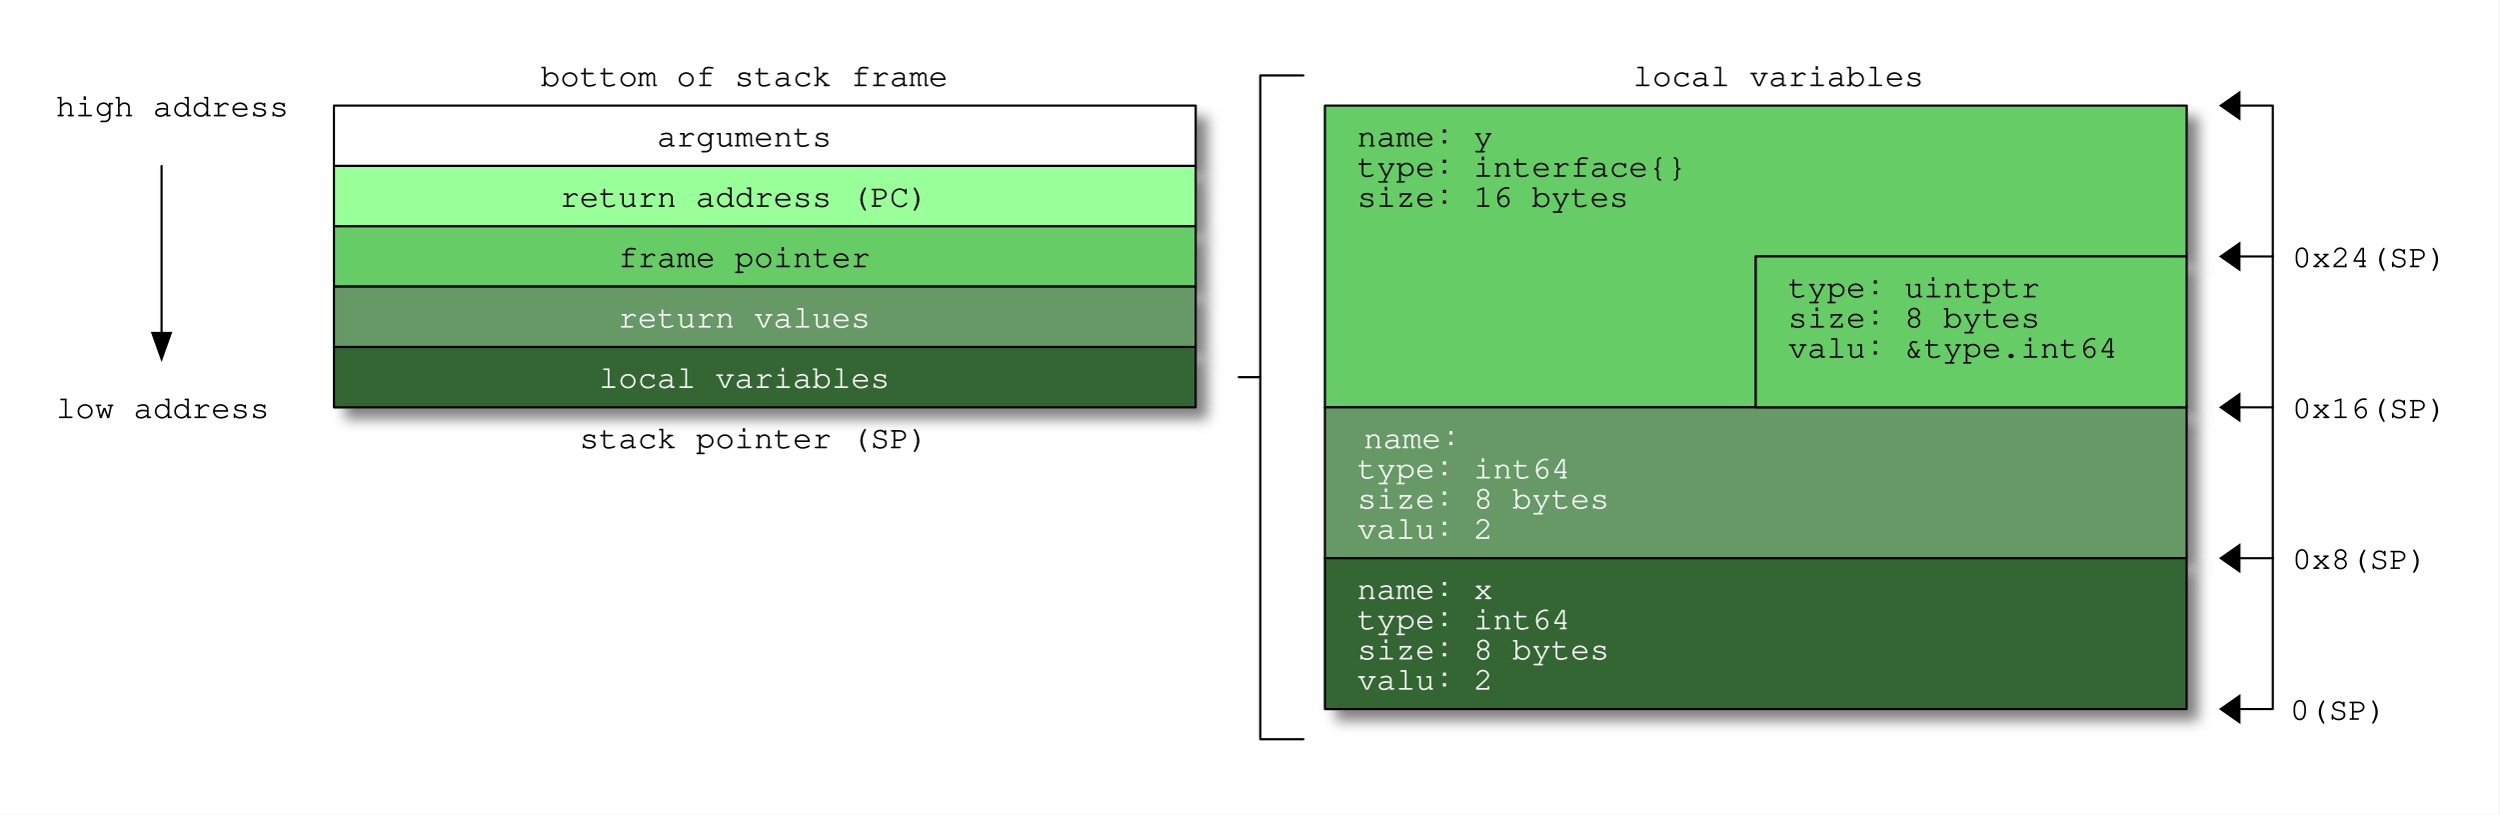
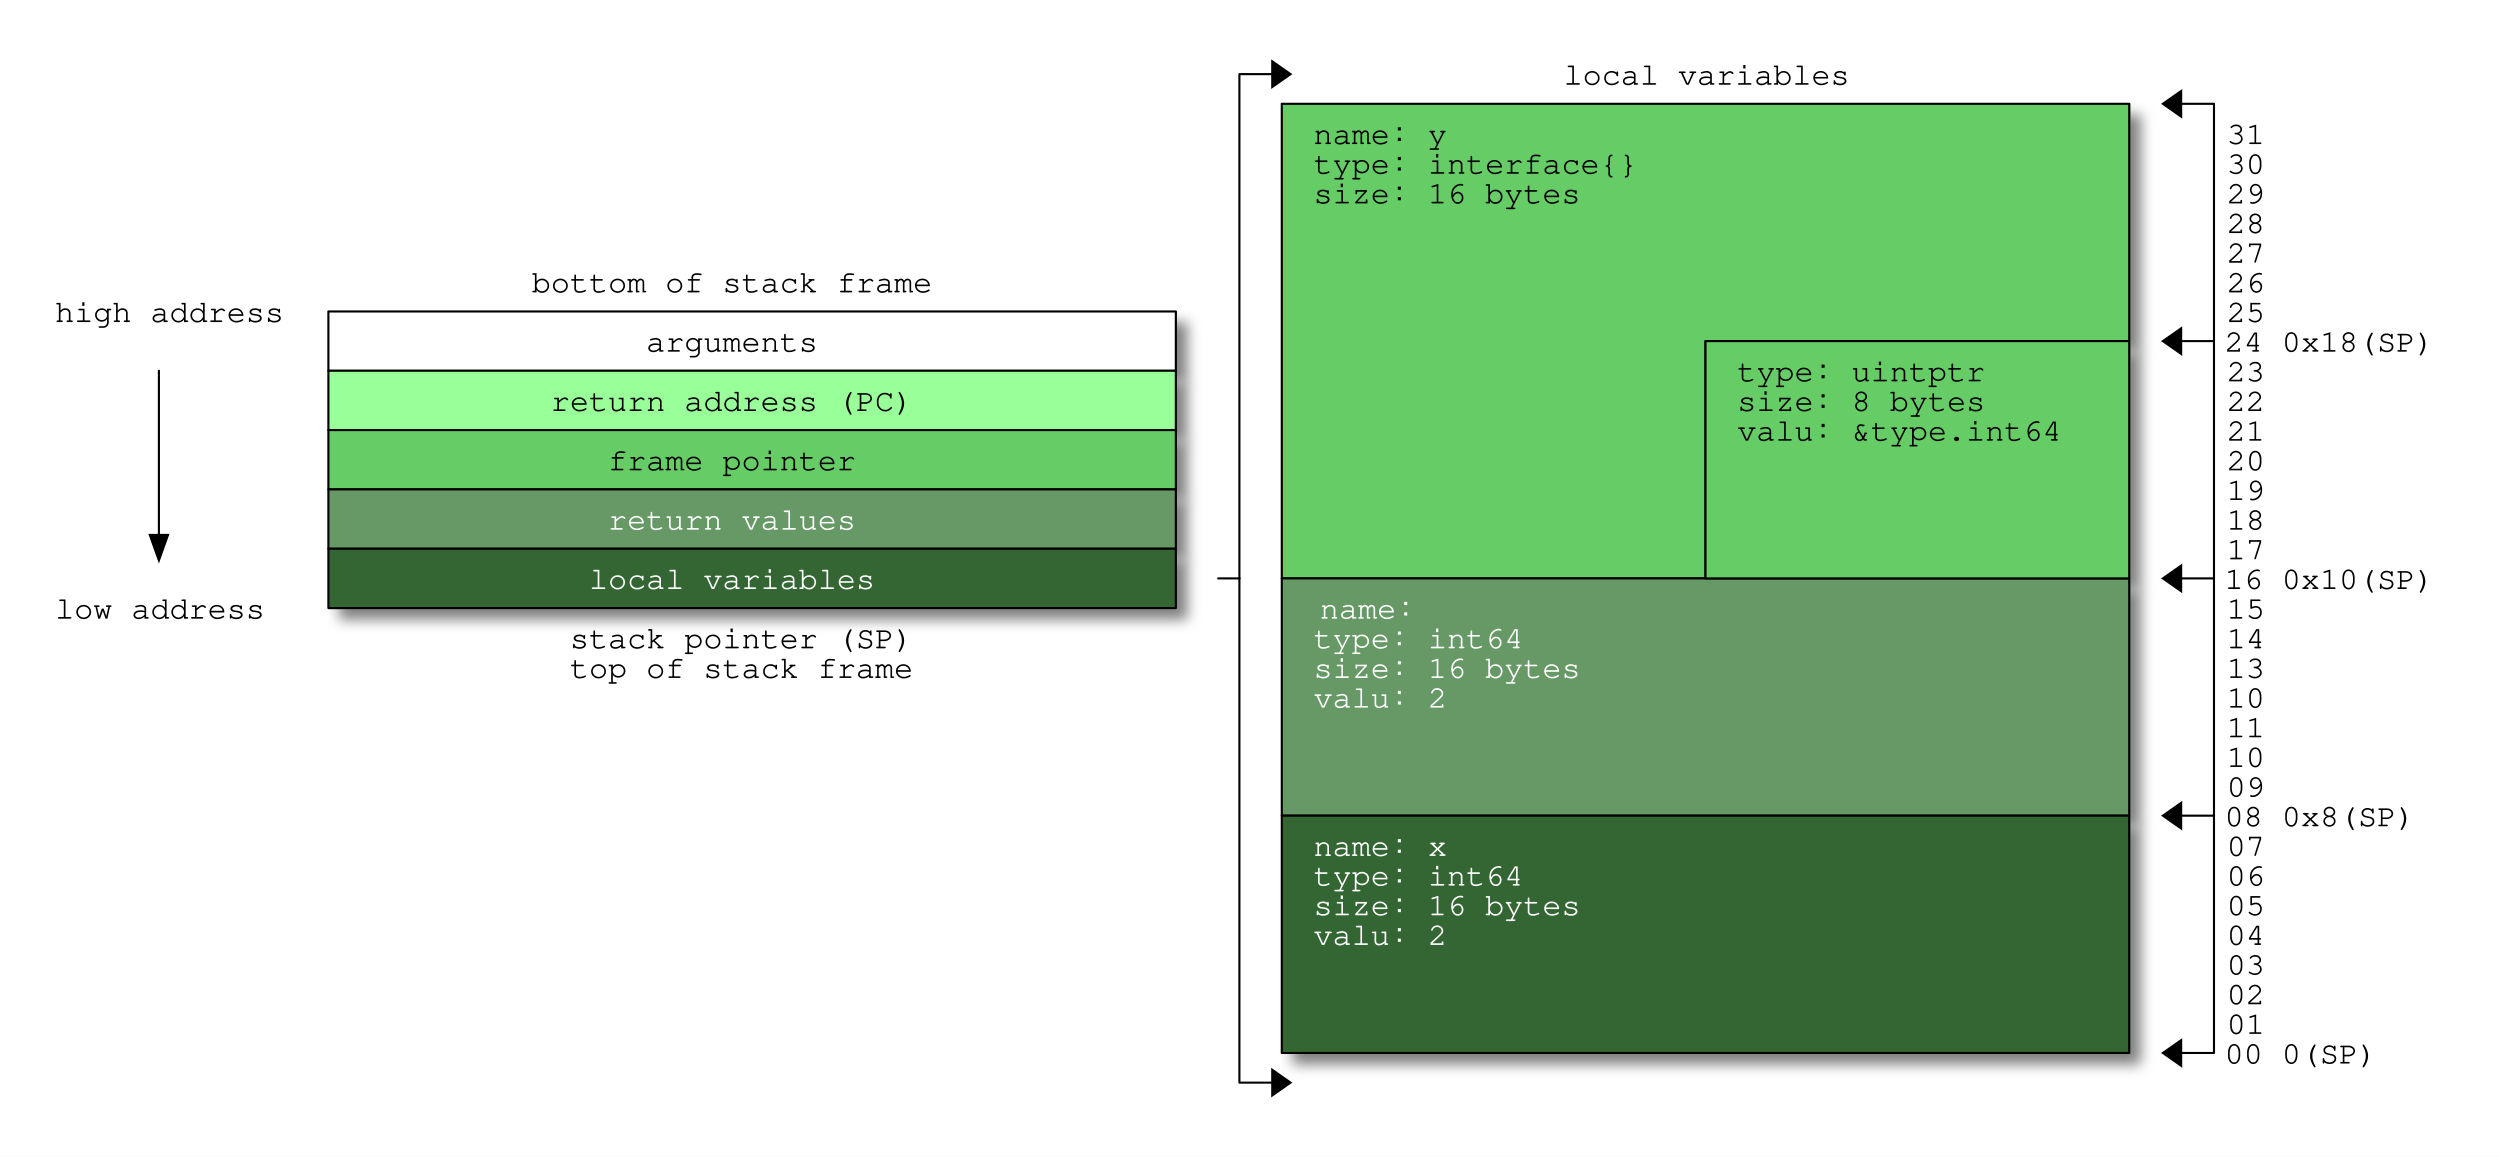
- <svg xmlns="http://www.w3.org/2000/svg" width="1160" height="378" shape-rendering="geometricPrecision" version="1.0">
+ <svg xmlns="http://www.w3.org/2000/svg" width="1180" height="546" shape-rendering="geometricPrecision" version="1.0">
  <defs>
    <filter id="f2" x="0" y="0" width="200%" height="200%">
      <feOffset result="offOut" in="SourceGraphic" dx="5" dy="5" />
      <feGaussianBlur result="blurOut" in="offOut" stdDeviation="3" />
      <feBlend in="SourceGraphic" in2="blurOut" mode="normal" />
    </filter>
  </defs>
  <g stroke-width="1" stroke-linecap="square" stroke-linejoin="round">
-     <rect x="0" y="0" width="1160" height="378" style="fill: #ffffff" />
-     <path stroke="gray" fill="gray" filter="url(#f2)" d="M615.0 189.0 L615.0 49.0 L1015.0 49.0 L1015.0 119.0 L815.0 119.0 L815.0 189.0 z" />
-     <path stroke="gray" fill="gray" filter="url(#f2)" d="M615.0 189.0 L1015.0 189.0 L1015.0 259.0 L615.0 259.0 z" />
-     <path stroke="gray" fill="gray" filter="url(#f2)" d="M615.0 259.0 L1015.0 259.0 L1015.0 329.0 L615.0 329.0 z" />
-     <path stroke="gray" fill="gray" filter="url(#f2)" d="M1015.0 119.0 L1015.0 189.0 L815.0 189.0 L815.0 119.0 z" />
-     <path stroke="gray" fill="gray" filter="url(#f2)" d="M155.0 77.0 L555.0 77.0 L555.0 49.0 L155.0 49.0 z" />
-     <path stroke="gray" fill="gray" filter="url(#f2)" d="M155.0 105.0 L555.0 105.0 L555.0 77.0 L155.0 77.0 z" />
-     <path stroke="gray" fill="gray" filter="url(#f2)" d="M155.0 133.0 L155.0 105.0 L555.0 105.0 L555.0 133.0 z" />
-     <path stroke="gray" fill="gray" filter="url(#f2)" d="M155.0 161.0 L155.0 133.0 L555.0 133.0 L555.0 161.0 z" />
-     <path stroke="gray" fill="gray" filter="url(#f2)" d="M155.0 189.0 L155.0 161.0 L555.0 161.0 L555.0 189.0 z" />
-     <path stroke="#000000" stroke-width="1.0" stroke-linecap="round" stroke-linejoin="round" fill="#66cc66" d="M615.0 189.0 L615.0 49.0 L1015.0 49.0 L1015.0 119.0 L815.0 119.0 L815.0 189.0 z" />
-     <path stroke="#000000" stroke-width="1.0" stroke-linecap="round" stroke-linejoin="round" fill="#669966" d="M615.0 189.0 L1015.0 189.0 L1015.0 259.0 L615.0 259.0 z" />
-     <path stroke="#000000" stroke-width="1.0" stroke-linecap="round" stroke-linejoin="round" fill="#336633" d="M615.0 259.0 L1015.0 259.0 L1015.0 329.0 L615.0 329.0 z" />
-     <path stroke="#000000" stroke-width="1.0" stroke-linecap="round" stroke-linejoin="round" fill="#66cc66" d="M1015.0 119.0 L1015.0 189.0 L815.0 189.0 L815.0 119.0 z" />
-     <path stroke="#000000" stroke-width="1.0" stroke-linecap="round" stroke-linejoin="round" fill="#ffffff" d="M155.0 77.0 L555.0 77.0 L555.0 49.0 L155.0 49.0 z" />
-     <path stroke="#000000" stroke-width="1.0" stroke-linecap="round" stroke-linejoin="round" fill="#99ff99" d="M155.0 105.0 L555.0 105.0 L555.0 77.0 L155.0 77.0 z" />
-     <path stroke="#000000" stroke-width="1.0" stroke-linecap="round" stroke-linejoin="round" fill="#66cc66" d="M155.0 133.0 L155.0 105.0 L555.0 105.0 L555.0 133.0 z" />
-     <path stroke="#000000" stroke-width="1.0" stroke-linecap="round" stroke-linejoin="round" fill="#669966" d="M155.0 161.0 L155.0 133.0 L555.0 133.0 L555.0 161.0 z" />
-     <path stroke="#000000" stroke-width="1.0" stroke-linecap="round" stroke-linejoin="round" fill="#336633" d="M155.0 189.0 L155.0 161.0 L555.0 161.0 L555.0 189.0 z" />
-     <path stroke="#000000" stroke-width="1.0" stroke-linecap="round" stroke-linejoin="round" fill="none" d="M605.0 343.0 L585.0 343.0 L585.0 175.0 " />
-     <path stroke="#000000" stroke-width="1.0" stroke-linecap="round" stroke-linejoin="round" fill="none" d="M585.0 175.0 L585.0 35.0 L605.0 35.0 " />
-     <path stroke="#000000" stroke-width="1.0" stroke-linecap="round" stroke-linejoin="round" fill="none" d="M1055.0 259.0 L1055.0 329.0 L1035.0 329.0 " />
-     <path stroke="#000000" stroke-width="1.0" stroke-linecap="round" stroke-linejoin="round" fill="none" d="M1055.0 119.0 L1055.0 49.0 L1035.0 49.0 " />
-     <path stroke="none" stroke-width="1.0" stroke-linecap="round" stroke-linejoin="round" fill="#000000" d="M1040.0 42.0 L1030.0 49.0 L1040.0 56.0 z" />
-     <path stroke="none" stroke-width="1.0" stroke-linecap="round" stroke-linejoin="round" fill="#000000" d="M1040.0 112.0 L1030.0 119.0 L1040.0 126.0 z" />
-     <path stroke="none" stroke-width="1.0" stroke-linecap="round" stroke-linejoin="round" fill="#000000" d="M70.0 154.0 L75.0 168.0 L80.0 154.0 z" />
-     <path stroke="none" stroke-width="1.0" stroke-linecap="round" stroke-linejoin="round" fill="#000000" d="M1040.0 182.0 L1030.0 189.0 L1040.0 196.0 z" />
-     <path stroke="none" stroke-width="1.0" stroke-linecap="round" stroke-linejoin="round" fill="#000000" d="M1040.0 252.0 L1030.0 259.0 L1040.0 266.0 z" />
-     <path stroke="none" stroke-width="1.0" stroke-linecap="round" stroke-linejoin="round" fill="#000000" d="M1040.0 322.0 L1030.0 329.0 L1040.0 336.0 z" />
-     <path stroke="#000000" stroke-width="1.0" stroke-linecap="round" stroke-linejoin="round" fill="none" d="M75.0 77.0 L75.0 161.0 " />
-     <path stroke="#000000" stroke-width="1.0" stroke-linecap="round" stroke-linejoin="round" fill="none" d="M585.0 175.0 L575.0 175.0 " />
-     <path stroke="#000000" stroke-width="1.0" stroke-linecap="round" stroke-linejoin="round" fill="none" d="M1055.0 189.0 L1035.0 189.0 " />
-     <path stroke="#000000" stroke-width="1.0" stroke-linecap="round" stroke-linejoin="round" fill="none" d="M1055.0 259.0 L1035.0 259.0 " />
-     <path stroke="#000000" stroke-width="1.0" stroke-linecap="round" stroke-linejoin="round" fill="none" d="M1055.0 189.0 L1055.0 259.0 " />
-     <path stroke="#000000" stroke-width="1.0" stroke-linecap="round" stroke-linejoin="round" fill="none" d="M1055.0 119.0 L1055.0 189.0 " />
-     <path stroke="#000000" stroke-width="1.0" stroke-linecap="round" stroke-linejoin="round" fill="none" d="M1035.0 119.0 L1055.0 119.0 " />
-     <text x="26" y="54" font-family="Courier" font-size="15" stroke="none" fill="#000000">high address</text>
-     <text x="26" y="194" font-family="Courier" font-size="15" stroke="none" fill="#000000">low address</text>
-     <text x="278" y="180" font-family="Courier" font-size="15" stroke="none" fill="#ffffff">local variables</text>
-     <text x="269" y="208" font-family="Courier" font-size="15" stroke="none" fill="#000000">stack pointer (SP)</text>
-     <text x="287" y="124" font-family="Courier" font-size="15" stroke="none" fill="#000000">frame pointer</text>
-     <text x="287" y="152" font-family="Courier" font-size="15" stroke="none" fill="#ffffff">return values</text>
-     <text x="251" y="40" font-family="Courier" font-size="15" stroke="none" fill="#000000">bottom of stack frame</text>
-     <text x="260" y="96" font-family="Courier" font-size="15" stroke="none" fill="#000000">return address (PC)</text>
-     <text x="305" y="68" font-family="Courier" font-size="15" stroke="none" fill="#000000">arguments</text>
-     <text x="630" y="278" font-family="Courier" font-size="15" stroke="none" fill="#ffffff">name꞉ x</text>
-     <text x="630" y="292" font-family="Courier" font-size="15" stroke="none" fill="#ffffff">type꞉ int64</text>
-     <text x="630" y="306" font-family="Courier" font-size="15" stroke="none" fill="#ffffff">size꞉ 8 bytes</text>
-     <text x="630" y="320" font-family="Courier" font-size="15" stroke="none" fill="#ffffff">valu꞉ 2</text>
-     <text x="633" y="208" font-family="Courier" font-size="15" stroke="none" fill="#ffffff">name꞉</text>
-     <text x="630" y="222" font-family="Courier" font-size="15" stroke="none" fill="#ffffff">type꞉ int64</text>
-     <text x="630" y="236" font-family="Courier" font-size="15" stroke="none" fill="#ffffff">size꞉ 8 bytes</text>
-     <text x="630" y="250" font-family="Courier" font-size="15" stroke="none" fill="#ffffff">valu꞉ 2</text>
-     <text x="630" y="68" font-family="Courier" font-size="15" stroke="none" fill="#000000">name꞉ y</text>
-     <text x="630" y="82" font-family="Courier" font-size="15" stroke="none" fill="#000000">type꞉ interface{}</text>
-     <text x="630" y="96" font-family="Courier" font-size="15" stroke="none" fill="#000000">size꞉ 16 bytes</text>
-     <text x="758" y="40" font-family="Courier" font-size="15" stroke="none" fill="#000000">local variables</text>
-     <text x="830" y="138" font-family="Courier" font-size="15" stroke="none" fill="#000000">type꞉ uintptr</text>
-     <text x="830" y="152" font-family="Courier" font-size="15" stroke="none" fill="#000000">size꞉ 8 bytes</text>
-     <text x="830" y="166" font-family="Courier" font-size="15" stroke="none" fill="#000000">valu꞉ &amp;type.int64</text>
-     <text x="1064" y="194" font-family="Courier" font-size="15" stroke="none" fill="#000000">0x16(SP)</text>
-     <text x="1064" y="124" font-family="Courier" font-size="15" stroke="none" fill="#000000">0x24(SP)</text>
-     <text x="1064" y="264" font-family="Courier" font-size="15" stroke="none" fill="#000000">0x8(SP)</text>
-     <text x="1063" y="334" font-family="Courier" font-size="15" stroke="none" fill="#000000">0(SP)</text>
+     <rect x="0" y="0" width="1180" height="546" style="fill: #ffffff" />
+     <path stroke="gray" fill="gray" filter="url(#f2)" d="M605.0 49.0 L1005.0 49.0 L1005.0 161.0 L805.0 161.0 L805.0 273.0 L605.0 273.0 z" />
+     <path stroke="gray" fill="gray" filter="url(#f2)" d="M605.0 385.0 L1005.0 385.0 L1005.0 273.0 L605.0 273.0 z" />
+     <path stroke="gray" fill="gray" filter="url(#f2)" d="M605.0 385.0 L1005.0 385.0 L1005.0 497.0 L605.0 497.0 z" />
+     <path stroke="gray" fill="gray" filter="url(#f2)" d="M805.0 273.0 L1005.0 273.0 L1005.0 161.0 L805.0 161.0 z" />
+     <path stroke="gray" fill="gray" filter="url(#f2)" d="M155.0 175.0 L155.0 147.0 L555.0 147.0 L555.0 175.0 z" />
+     <path stroke="gray" fill="gray" filter="url(#f2)" d="M155.0 203.0 L155.0 175.0 L555.0 175.0 L555.0 203.0 z" />
+     <path stroke="gray" fill="gray" filter="url(#f2)" d="M155.0 203.0 L555.0 203.0 L555.0 231.0 L155.0 231.0 z" />
+     <path stroke="gray" fill="gray" filter="url(#f2)" d="M555.0 231.0 L555.0 259.0 L155.0 259.0 L155.0 231.0 z" />
+     <path stroke="gray" fill="gray" filter="url(#f2)" d="M555.0 259.0 L555.0 287.0 L155.0 287.0 L155.0 259.0 z" />
+     <path stroke="#000000" stroke-width="1.0" stroke-linecap="round" stroke-linejoin="round" fill="#66cc66" d="M605.0 49.0 L1005.0 49.0 L1005.0 161.0 L805.0 161.0 L805.0 273.0 L605.0 273.0 z" />
+     <path stroke="#000000" stroke-width="1.0" stroke-linecap="round" stroke-linejoin="round" fill="#669966" d="M605.0 385.0 L1005.0 385.0 L1005.0 273.0 L605.0 273.0 z" />
+     <path stroke="#000000" stroke-width="1.0" stroke-linecap="round" stroke-linejoin="round" fill="#336633" d="M605.0 385.0 L1005.0 385.0 L1005.0 497.0 L605.0 497.0 z" />
+     <path stroke="#000000" stroke-width="1.0" stroke-linecap="round" stroke-linejoin="round" fill="#66cc66" d="M805.0 273.0 L1005.0 273.0 L1005.0 161.0 L805.0 161.0 z" />
+     <path stroke="#000000" stroke-width="1.0" stroke-linecap="round" stroke-linejoin="round" fill="#ffffff" d="M155.0 175.0 L155.0 147.0 L555.0 147.0 L555.0 175.0 z" />
+     <path stroke="#000000" stroke-width="1.0" stroke-linecap="round" stroke-linejoin="round" fill="#99ff99" d="M155.0 203.0 L155.0 175.0 L555.0 175.0 L555.0 203.0 z" />
+     <path stroke="#000000" stroke-width="1.0" stroke-linecap="round" stroke-linejoin="round" fill="#66cc66" d="M155.0 203.0 L555.0 203.0 L555.0 231.0 L155.0 231.0 z" />
+     <path stroke="#000000" stroke-width="1.0" stroke-linecap="round" stroke-linejoin="round" fill="#669966" d="M555.0 231.0 L555.0 259.0 L155.0 259.0 L155.0 231.0 z" />
+     <path stroke="#000000" stroke-width="1.0" stroke-linecap="round" stroke-linejoin="round" fill="#336633" d="M555.0 259.0 L555.0 287.0 L155.0 287.0 L155.0 259.0 z" />
+     <path stroke="#000000" stroke-width="1.0" stroke-linecap="round" stroke-linejoin="round" fill="none" d="M585.0 273.0 L585.0 35.0 L605.0 35.0 " />
+     <path stroke="#000000" stroke-width="1.0" stroke-linecap="round" stroke-linejoin="round" fill="none" d="M605.0 511.0 L585.0 511.0 L585.0 273.0 " />
+     <path stroke="#000000" stroke-width="1.0" stroke-linecap="round" stroke-linejoin="round" fill="none" d="M1045.0 161.0 L1045.0 49.0 L1025.0 49.0 " />
+     <path stroke="#000000" stroke-width="1.0" stroke-linecap="round" stroke-linejoin="round" fill="none" d="M1025.0 497.0 L1045.0 497.0 L1045.0 385.0 " />
+     <path stroke="none" stroke-width="1.0" stroke-linecap="round" stroke-linejoin="round" fill="#000000" d="M600.0 28.0 L610.0 35.0 L600.0 42.0 z" />
+     <path stroke="none" stroke-width="1.0" stroke-linecap="round" stroke-linejoin="round" fill="#000000" d="M1030.0 42.0 L1020.0 49.0 L1030.0 56.0 z" />
+     <path stroke="none" stroke-width="1.0" stroke-linecap="round" stroke-linejoin="round" fill="#000000" d="M1030.0 154.0 L1020.0 161.0 L1030.0 168.0 z" />
+     <path stroke="none" stroke-width="1.0" stroke-linecap="round" stroke-linejoin="round" fill="#000000" d="M70.0 252.0 L75.0 266.0 L80.0 252.0 z" />
+     <path stroke="none" stroke-width="1.0" stroke-linecap="round" stroke-linejoin="round" fill="#000000" d="M1030.0 266.0 L1020.0 273.0 L1030.0 280.0 z" />
+     <path stroke="none" stroke-width="1.0" stroke-linecap="round" stroke-linejoin="round" fill="#000000" d="M1030.0 378.0 L1020.0 385.0 L1030.0 392.0 z" />
+     <path stroke="none" stroke-width="1.0" stroke-linecap="round" stroke-linejoin="round" fill="#000000" d="M1030.0 490.0 L1020.0 497.0 L1030.0 504.0 z" />
+     <path stroke="none" stroke-width="1.0" stroke-linecap="round" stroke-linejoin="round" fill="#000000" d="M600.0 504.0 L610.0 511.0 L600.0 518.0 z" />
+     <path stroke="#000000" stroke-width="1.0" stroke-linecap="round" stroke-linejoin="round" fill="none" d="M75.0 259.0 L75.0 175.0 " />
+     <path stroke="#000000" stroke-width="1.0" stroke-linecap="round" stroke-linejoin="round" fill="none" d="M585.0 273.0 L575.0 273.0 " />
+     <path stroke="#000000" stroke-width="1.0" stroke-linecap="round" stroke-linejoin="round" fill="none" d="M1045.0 273.0 L1025.0 273.0 " />
+     <path stroke="#000000" stroke-width="1.0" stroke-linecap="round" stroke-linejoin="round" fill="none" d="M1045.0 161.0 L1025.0 161.0 " />
+     <path stroke="#000000" stroke-width="1.0" stroke-linecap="round" stroke-linejoin="round" fill="none" d="M1045.0 273.0 L1045.0 161.0 " />
+     <path stroke="#000000" stroke-width="1.0" stroke-linecap="round" stroke-linejoin="round" fill="none" d="M1045.0 385.0 L1045.0 273.0 " />
+     <path stroke="#000000" stroke-width="1.0" stroke-linecap="round" stroke-linejoin="round" fill="none" d="M1045.0 385.0 L1025.0 385.0 " />
+     <text x="26" y="152" font-family="Courier" font-size="15" stroke="none" fill="#000000">high address</text>
+     <text x="278" y="278" font-family="Courier" font-size="15" stroke="none" fill="#ffffff">local variables</text>
+     <text x="269" y="306" font-family="Courier" font-size="15" stroke="none" fill="#000000">stack pointer (SP)</text>
+     <text x="269" y="320" font-family="Courier" font-size="15" stroke="none" fill="#000000">top of stack frame</text>
+     <text x="287" y="250" font-family="Courier" font-size="15" stroke="none" fill="#ffffff">return values</text>
+     <text x="251" y="138" font-family="Courier" font-size="15" stroke="none" fill="#000000">bottom of stack frame</text>
+     <text x="260" y="194" font-family="Courier" font-size="15" stroke="none" fill="#000000">return address (PC)</text>
+     <text x="287" y="222" font-family="Courier" font-size="15" stroke="none" fill="#000000">frame pointer</text>
+     <text x="26" y="292" font-family="Courier" font-size="15" stroke="none" fill="#000000">low address</text>
+     <text x="305" y="166" font-family="Courier" font-size="15" stroke="none" fill="#000000">arguments</text>
+     <text x="620" y="404" font-family="Courier" font-size="15" stroke="none" fill="#ffffff">name꞉ x</text>
+     <text x="620" y="418" font-family="Courier" font-size="15" stroke="none" fill="#ffffff">type꞉ int64</text>
+     <text x="620" y="432" font-family="Courier" font-size="15" stroke="none" fill="#ffffff">size꞉ 16 bytes</text>
+     <text x="620" y="446" font-family="Courier" font-size="15" stroke="none" fill="#ffffff">valu꞉ 2</text>
+     <text x="623" y="292" font-family="Courier" font-size="15" stroke="none" fill="#ffffff">name꞉</text>
+     <text x="620" y="306" font-family="Courier" font-size="15" stroke="none" fill="#ffffff">type꞉ int64</text>
+     <text x="620" y="320" font-family="Courier" font-size="15" stroke="none" fill="#ffffff">size꞉ 16 bytes</text>
+     <text x="620" y="334" font-family="Courier" font-size="15" stroke="none" fill="#ffffff">valu꞉ 2</text>
+     <text x="620" y="68" font-family="Courier" font-size="15" stroke="none" fill="#000000">name꞉ y</text>
+     <text x="620" y="82" font-family="Courier" font-size="15" stroke="none" fill="#000000">type꞉ interface{}</text>
+     <text x="620" y="96" font-family="Courier" font-size="15" stroke="none" fill="#000000">size꞉ 16 bytes</text>
+     <text x="738" y="40" font-family="Courier" font-size="15" stroke="none" fill="#000000">local variables</text>
+     <text x="1051" y="68" font-family="Courier" font-size="15" stroke="none" fill="#000000">31</text>
+     <text x="1051" y="82" font-family="Courier" font-size="15" stroke="none" fill="#000000">30</text>
+     <text x="1051" y="96" font-family="Courier" font-size="15" stroke="none" fill="#000000">29</text>
+     <text x="1051" y="110" font-family="Courier" font-size="15" stroke="none" fill="#000000">28</text>
+     <text x="1051" y="124" font-family="Courier" font-size="15" stroke="none" fill="#000000">27</text>
+     <text x="1051" y="138" font-family="Courier" font-size="15" stroke="none" fill="#000000">26</text>
+     <text x="1051" y="152" font-family="Courier" font-size="15" stroke="none" fill="#000000">25</text>
+     <text x="1050" y="166" font-family="Courier" font-size="15" stroke="none" fill="#000000">24 0x18(SP)</text>
+     <text x="1051" y="180" font-family="Courier" font-size="15" stroke="none" fill="#000000">23</text>
+     <text x="1051" y="194" font-family="Courier" font-size="15" stroke="none" fill="#000000">22</text>
+     <text x="1051" y="208" font-family="Courier" font-size="15" stroke="none" fill="#000000">21</text>
+     <text x="1051" y="222" font-family="Courier" font-size="15" stroke="none" fill="#000000">20</text>
+     <text x="1051" y="236" font-family="Courier" font-size="15" stroke="none" fill="#000000">19</text>
+     <text x="1051" y="250" font-family="Courier" font-size="15" stroke="none" fill="#000000">18</text>
+     <text x="1051" y="264" font-family="Courier" font-size="15" stroke="none" fill="#000000">17</text>
+     <text x="1050" y="278" font-family="Courier" font-size="15" stroke="none" fill="#000000">16 0x10(SP)</text>
+     <text x="1051" y="292" font-family="Courier" font-size="15" stroke="none" fill="#000000">15</text>
+     <text x="1051" y="306" font-family="Courier" font-size="15" stroke="none" fill="#000000">14</text>
+     <text x="1051" y="320" font-family="Courier" font-size="15" stroke="none" fill="#000000">13</text>
+     <text x="1051" y="334" font-family="Courier" font-size="15" stroke="none" fill="#000000">10</text>
+     <text x="1051" y="348" font-family="Courier" font-size="15" stroke="none" fill="#000000">11</text>
+     <text x="1051" y="362" font-family="Courier" font-size="15" stroke="none" fill="#000000">10</text>
+     <text x="1051" y="376" font-family="Courier" font-size="15" stroke="none" fill="#000000">09</text>
+     <text x="1050" y="390" font-family="Courier" font-size="15" stroke="none" fill="#000000">08 0x8(SP)</text>
+     <text x="1051" y="404" font-family="Courier" font-size="15" stroke="none" fill="#000000">07</text>
+     <text x="1051" y="418" font-family="Courier" font-size="15" stroke="none" fill="#000000">06</text>
+     <text x="1051" y="432" font-family="Courier" font-size="15" stroke="none" fill="#000000">05</text>
+     <text x="1051" y="446" font-family="Courier" font-size="15" stroke="none" fill="#000000">04</text>
+     <text x="1051" y="460" font-family="Courier" font-size="15" stroke="none" fill="#000000">03</text>
+     <text x="1051" y="474" font-family="Courier" font-size="15" stroke="none" fill="#000000">02</text>
+     <text x="1051" y="488" font-family="Courier" font-size="15" stroke="none" fill="#000000">01</text>
+     <text x="1050" y="502" font-family="Courier" font-size="15" stroke="none" fill="#000000">00 0(SP)</text>
+     <text x="820" y="180" font-family="Courier" font-size="15" stroke="none" fill="#000000">type꞉ uintptr</text>
+     <text x="820" y="194" font-family="Courier" font-size="15" stroke="none" fill="#000000">size꞉ 8 bytes</text>
+     <text x="820" y="208" font-family="Courier" font-size="15" stroke="none" fill="#000000">valu꞉ &amp;type.int64</text>
  </g>
</svg>
